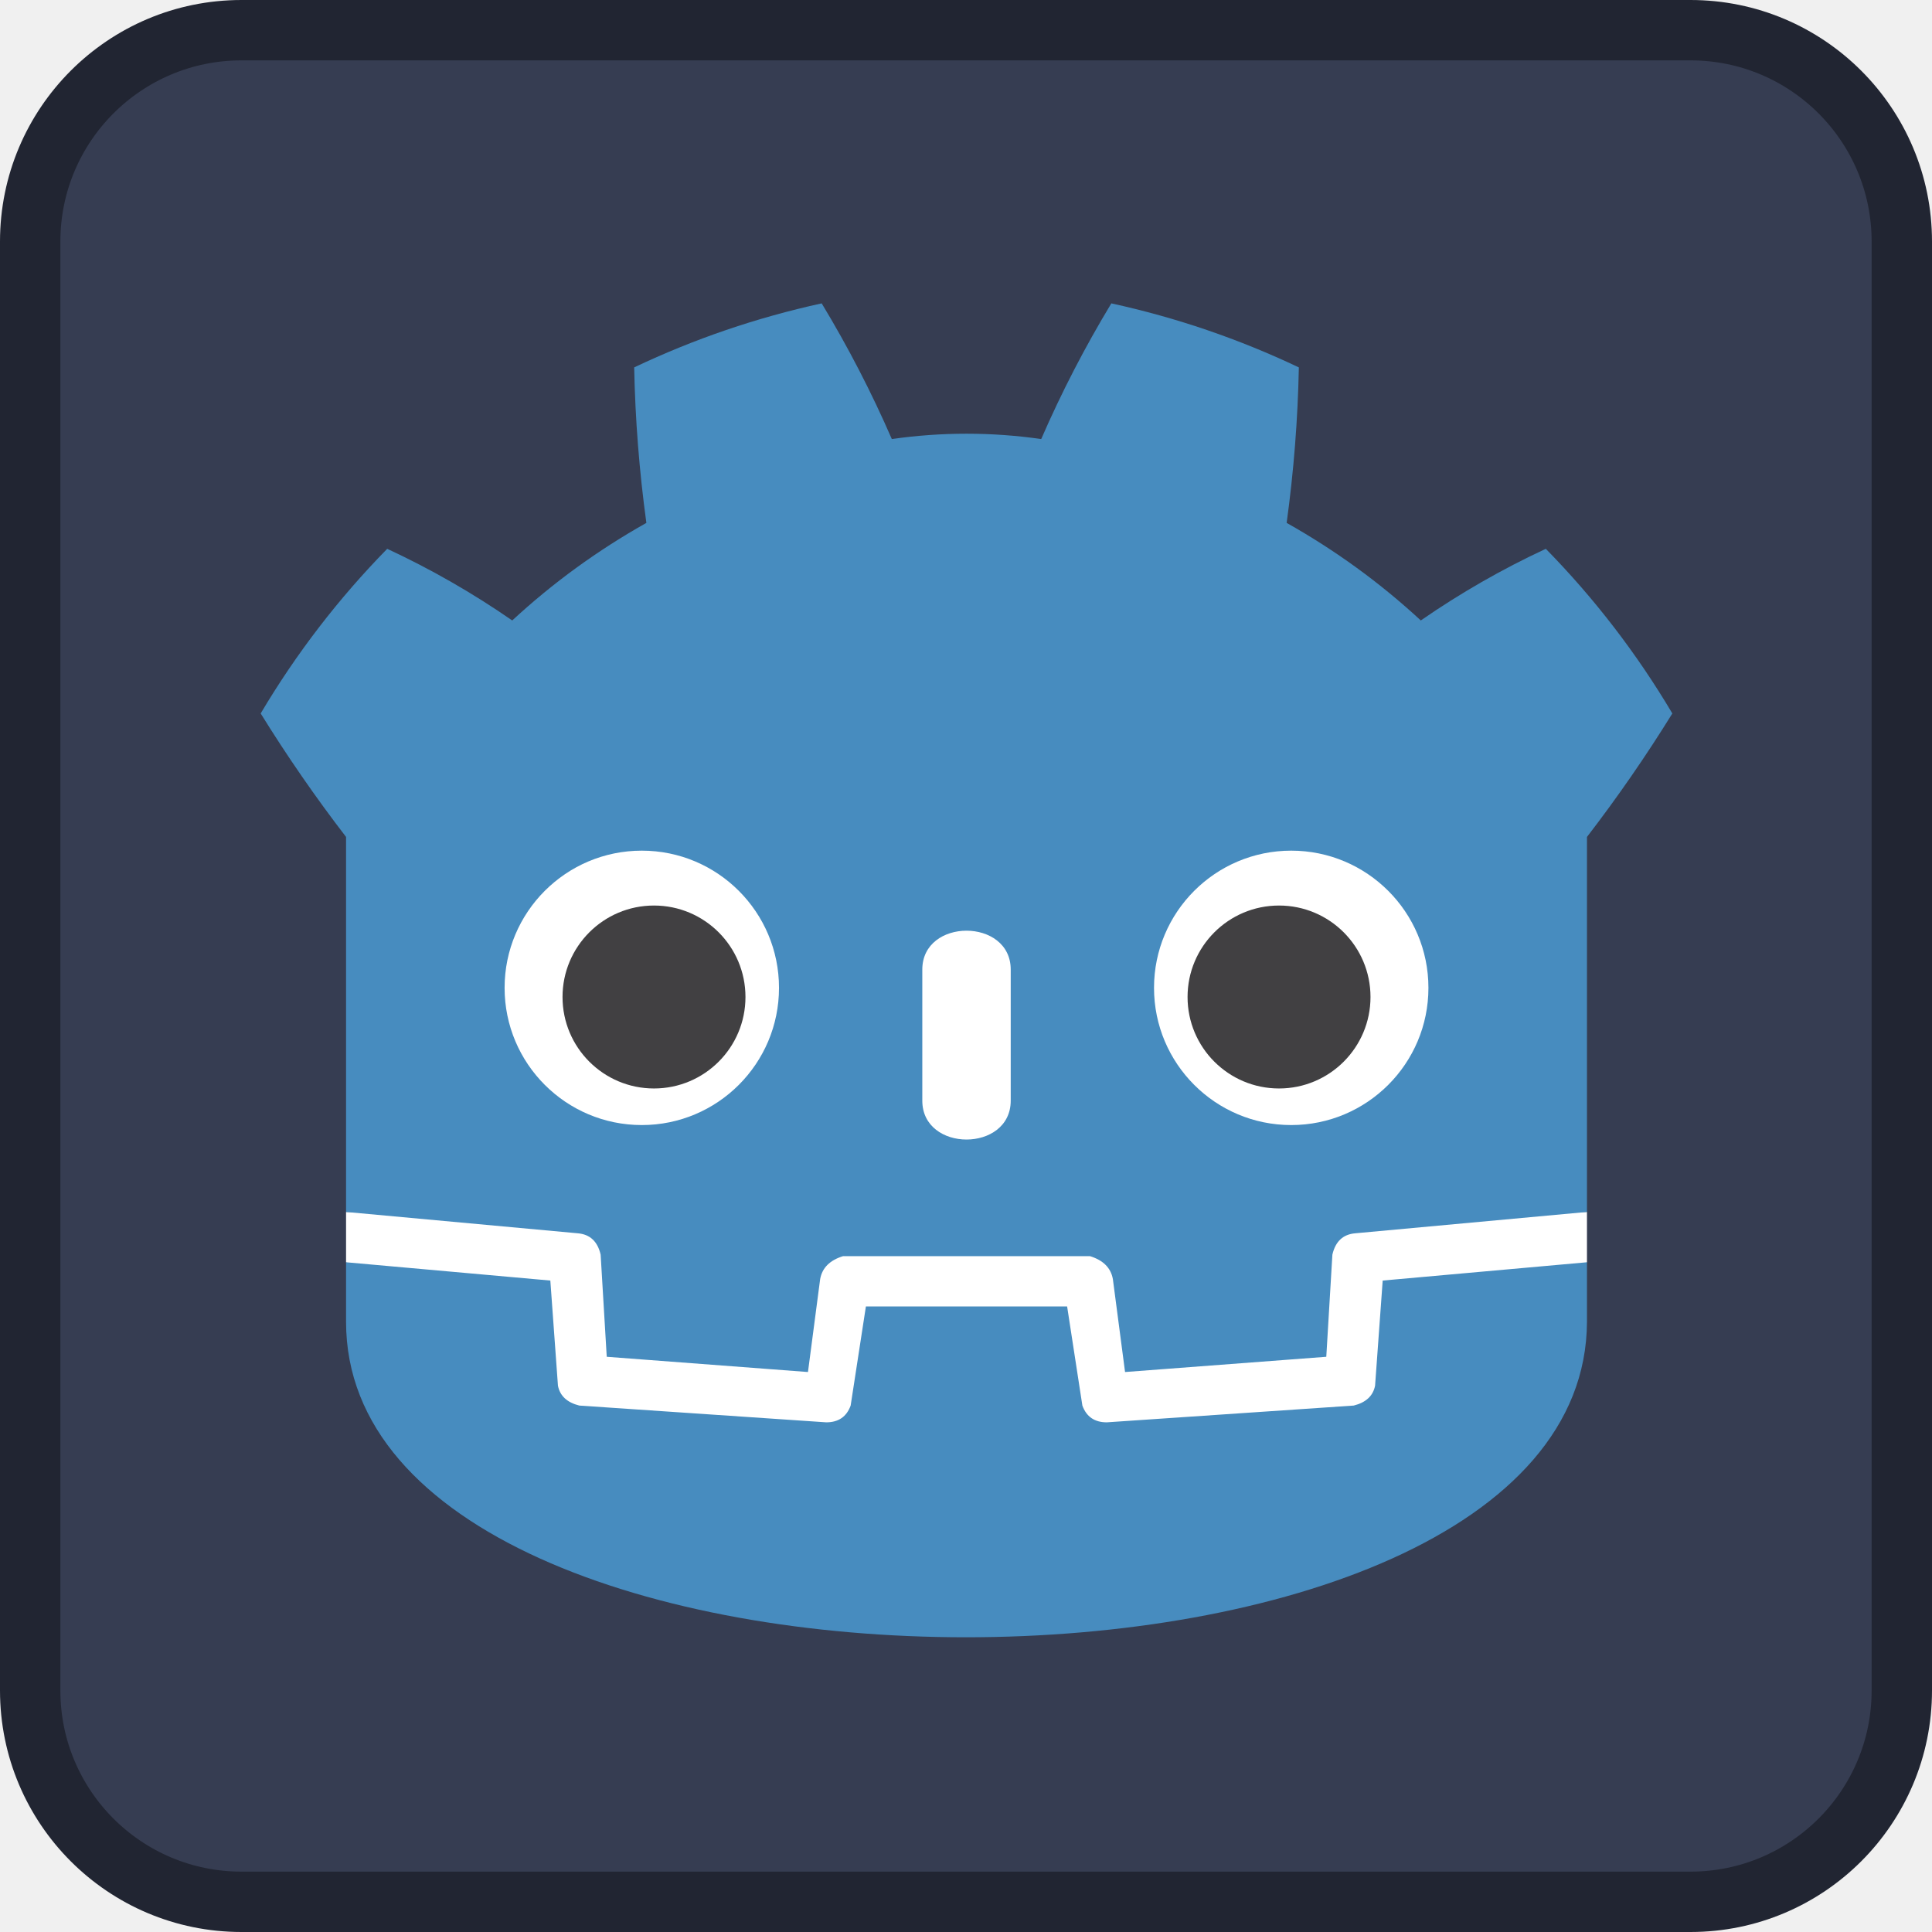
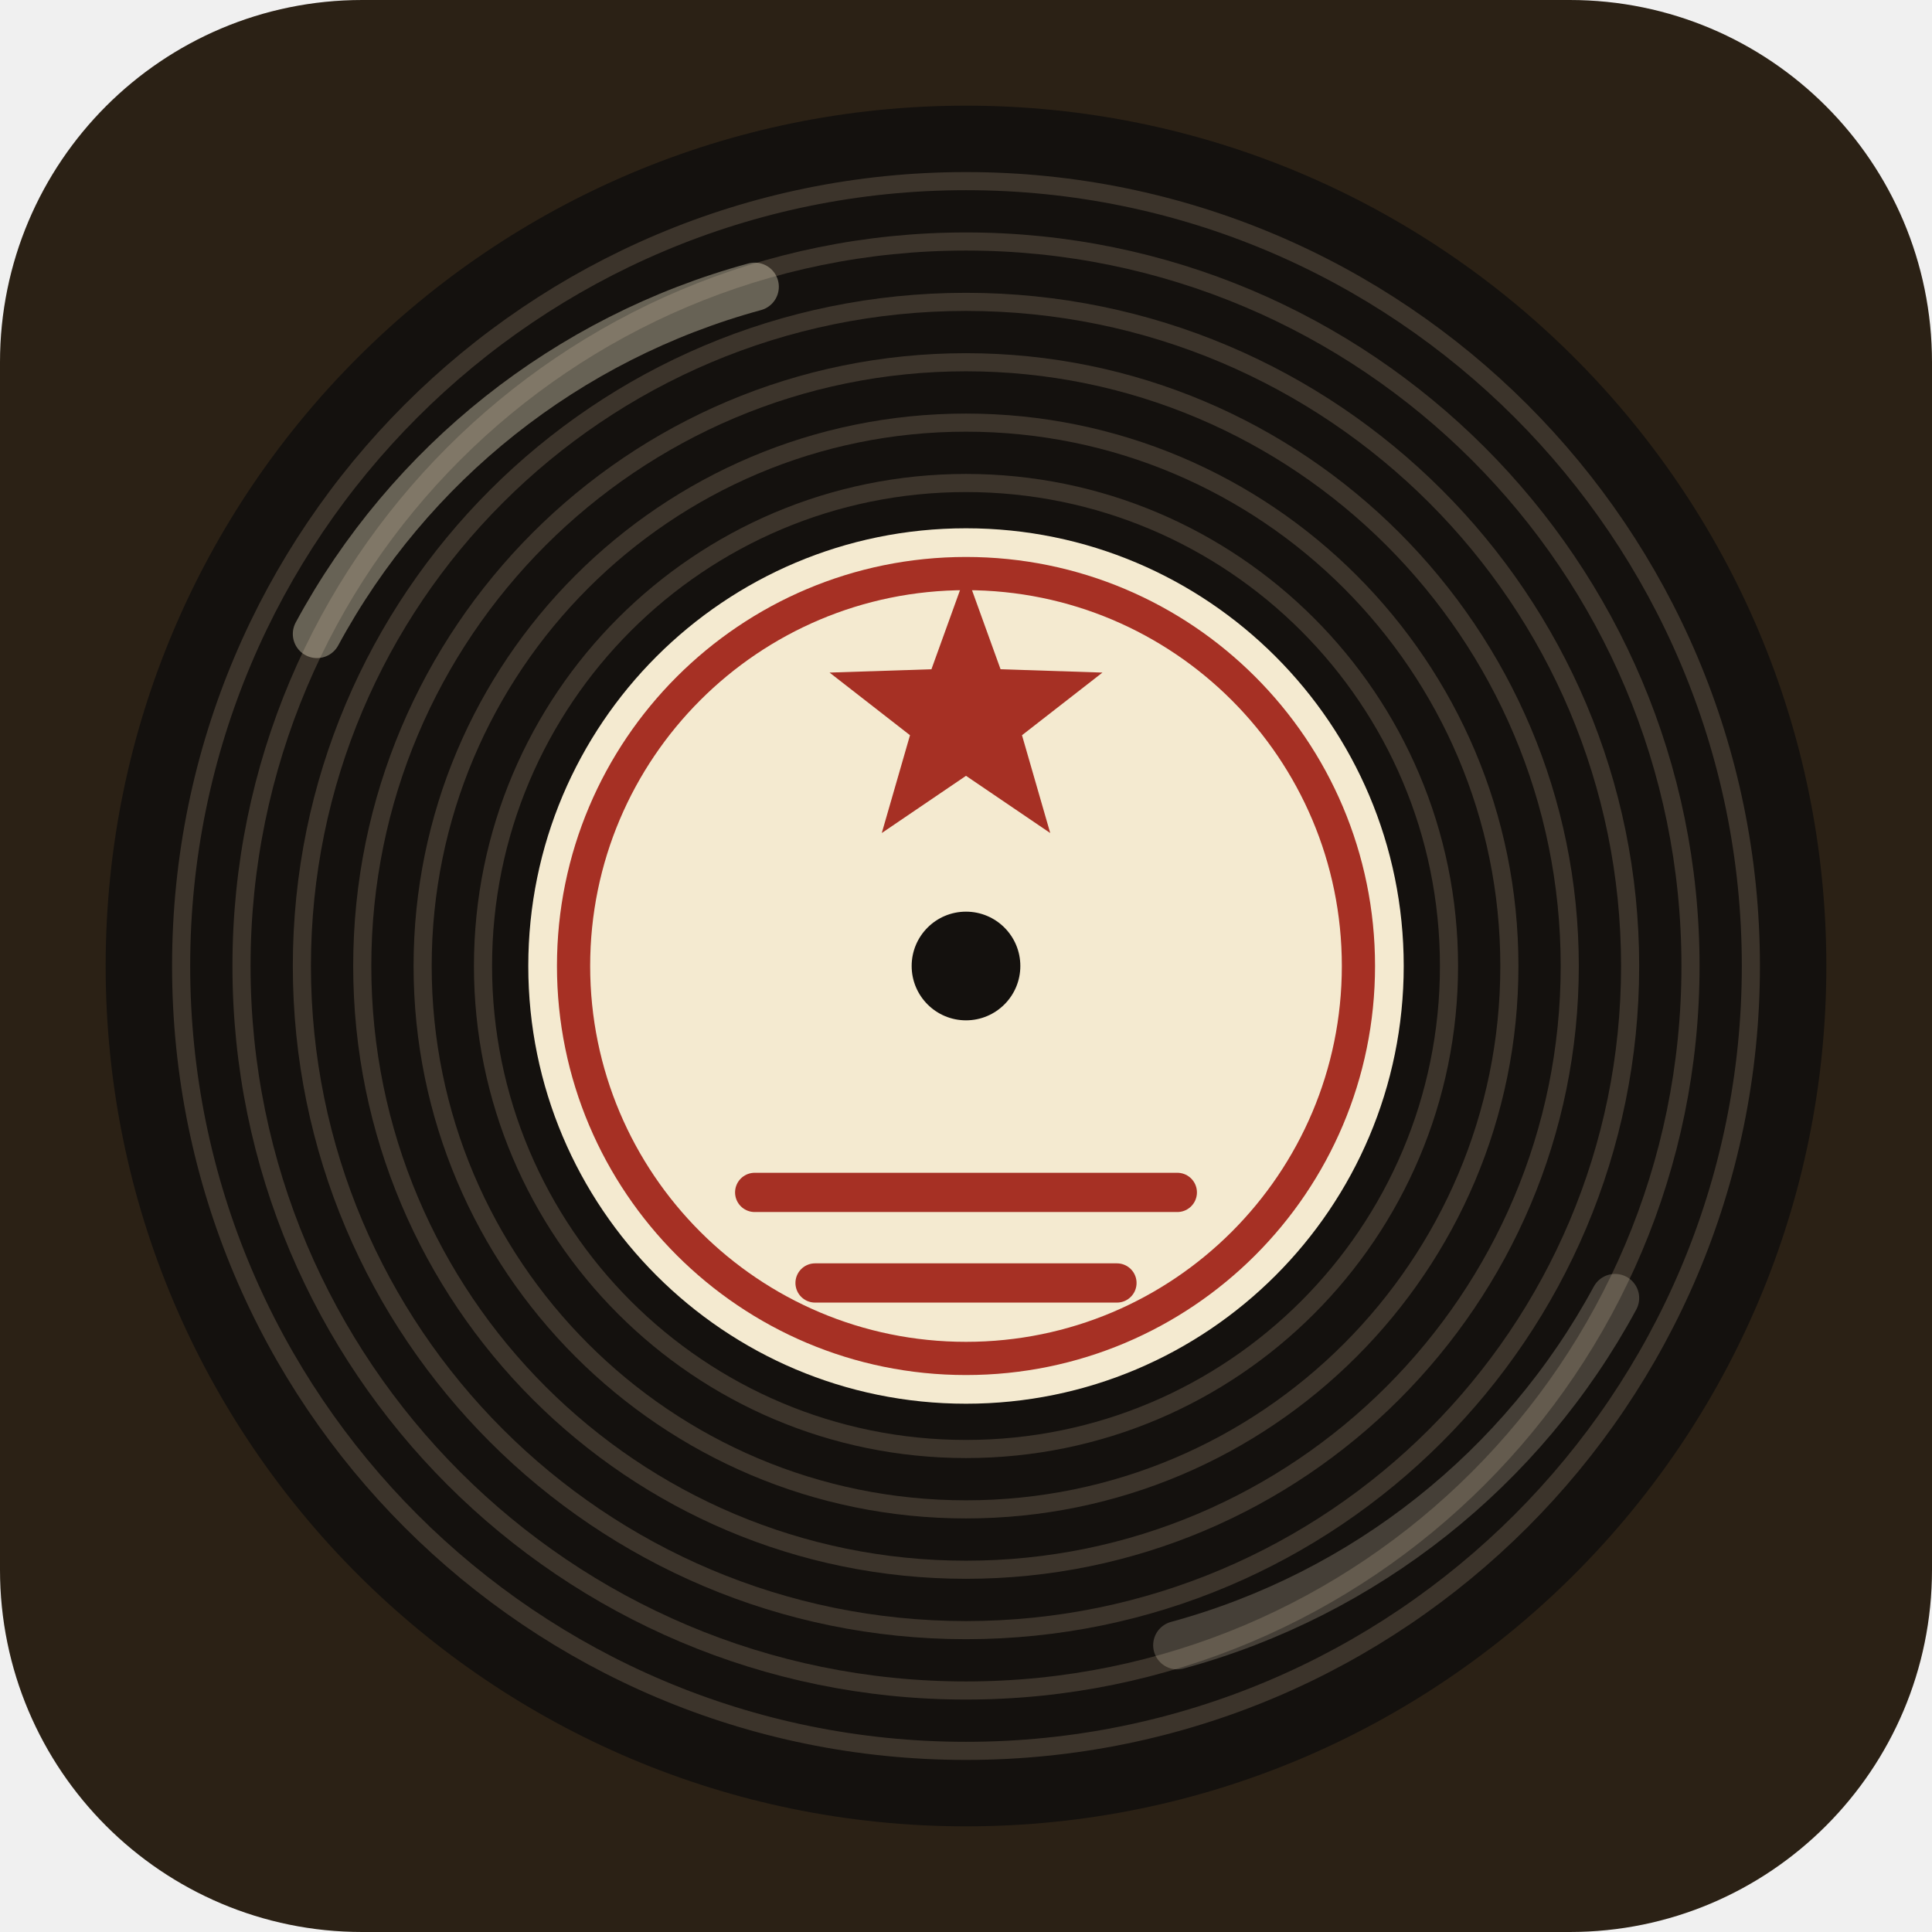
- <svg xmlns="http://www.w3.org/2000/svg" width="128" height="128">
-   <rect width="124" height="124" x="2" y="2" fill="#363d52" stroke="#212532" stroke-width="4" rx="14" />
-   <g fill="#fff" transform="translate(12.322 12.322)scale(.101)">
-     <path d="M105 673v33q407 354 814 0v-33z" />
-     <path fill="#478cbf" d="m105 673 152 14q12 1 15 14l4 67 132 10 8-61q2-11 15-15h162q13 4 15 15l8 61 132-10 4-67q3-13 15-14l152-14V427q30-39 56-81-35-59-83-108-43 20-82 47-40-37-88-64 7-51 8-102-59-28-123-42-26 43-46 89-49-7-98 0-20-46-46-89-64 14-123 42 1 51 8 102-48 27-88 64-39-27-82-47-48 49-83 108 26 42 56 81zm0 33v39c0 276 813 276 814 0v-39l-134 12-5 69q-2 10-14 13l-162 11q-12 0-16-11l-10-65H446l-10 65q-4 11-16 11l-162-11q-12-3-14-13l-5-69z" />
-     <path d="M483 600c0 34 58 34 58 0v-86c0-34-58-34-58 0z" />
-     <circle cx="725" cy="526" r="90" />
-     <circle cx="299" cy="526" r="90" />
+ <svg xmlns="http://www.w3.org/2000/svg" width="128" height="128" viewBox="0 0 128 128">
+   <rect width="128" height="128" rx="24" fill="#2b2115" />
+   <circle cx="64" cy="64" r="57" fill="#14110e" />
+   <g fill="none" stroke="#3c342b" stroke-width="1.2">
+     <circle cx="64" cy="64" r="52" />
+     <circle cx="64" cy="64" r="48" />
+     <circle cx="64" cy="64" r="44" />
+     <circle cx="64" cy="64" r="40" />
+     <circle cx="64" cy="64" r="36" />
+     <circle cx="64" cy="64" r="32" />
  </g>
-   <g fill="#414042" transform="translate(12.322 12.322)scale(.101)">
-     <circle cx="307" cy="532" r="60" />
-     <circle cx="717" cy="532" r="60" />
-   </g>
+   <path d="M21 42A47 47 0 0 1 50 19" fill="none" stroke="#f1e5c8" stroke-opacity=".38" stroke-width="3.2" stroke-linecap="round" />
+   <path d="M107 86A47 47 0 0 1 78 109" fill="none" stroke="#f1e5c8" stroke-opacity=".22" stroke-width="3.2" stroke-linecap="round" />
+   <circle cx="64" cy="64" r="29" fill="#f4ead0" />
+   <circle cx="64" cy="64" r="26" fill="none" stroke="#a63024" stroke-width="2.2" />
+   <polygon points="64.00,38.00 66.29,44.34 73.04,44.56 67.71,48.71 69.58,55.19 64.00,51.40 58.42,55.19 60.29,48.71 54.96,44.56 61.71,44.34" fill="#a63024" />
+   <path d="M50 79H78M54 85H74" fill="none" stroke="#a63024" stroke-width="2.6" stroke-linecap="round" />
+   <circle cx="64" cy="64" r="3.6" fill="#14110e" />
</svg>
